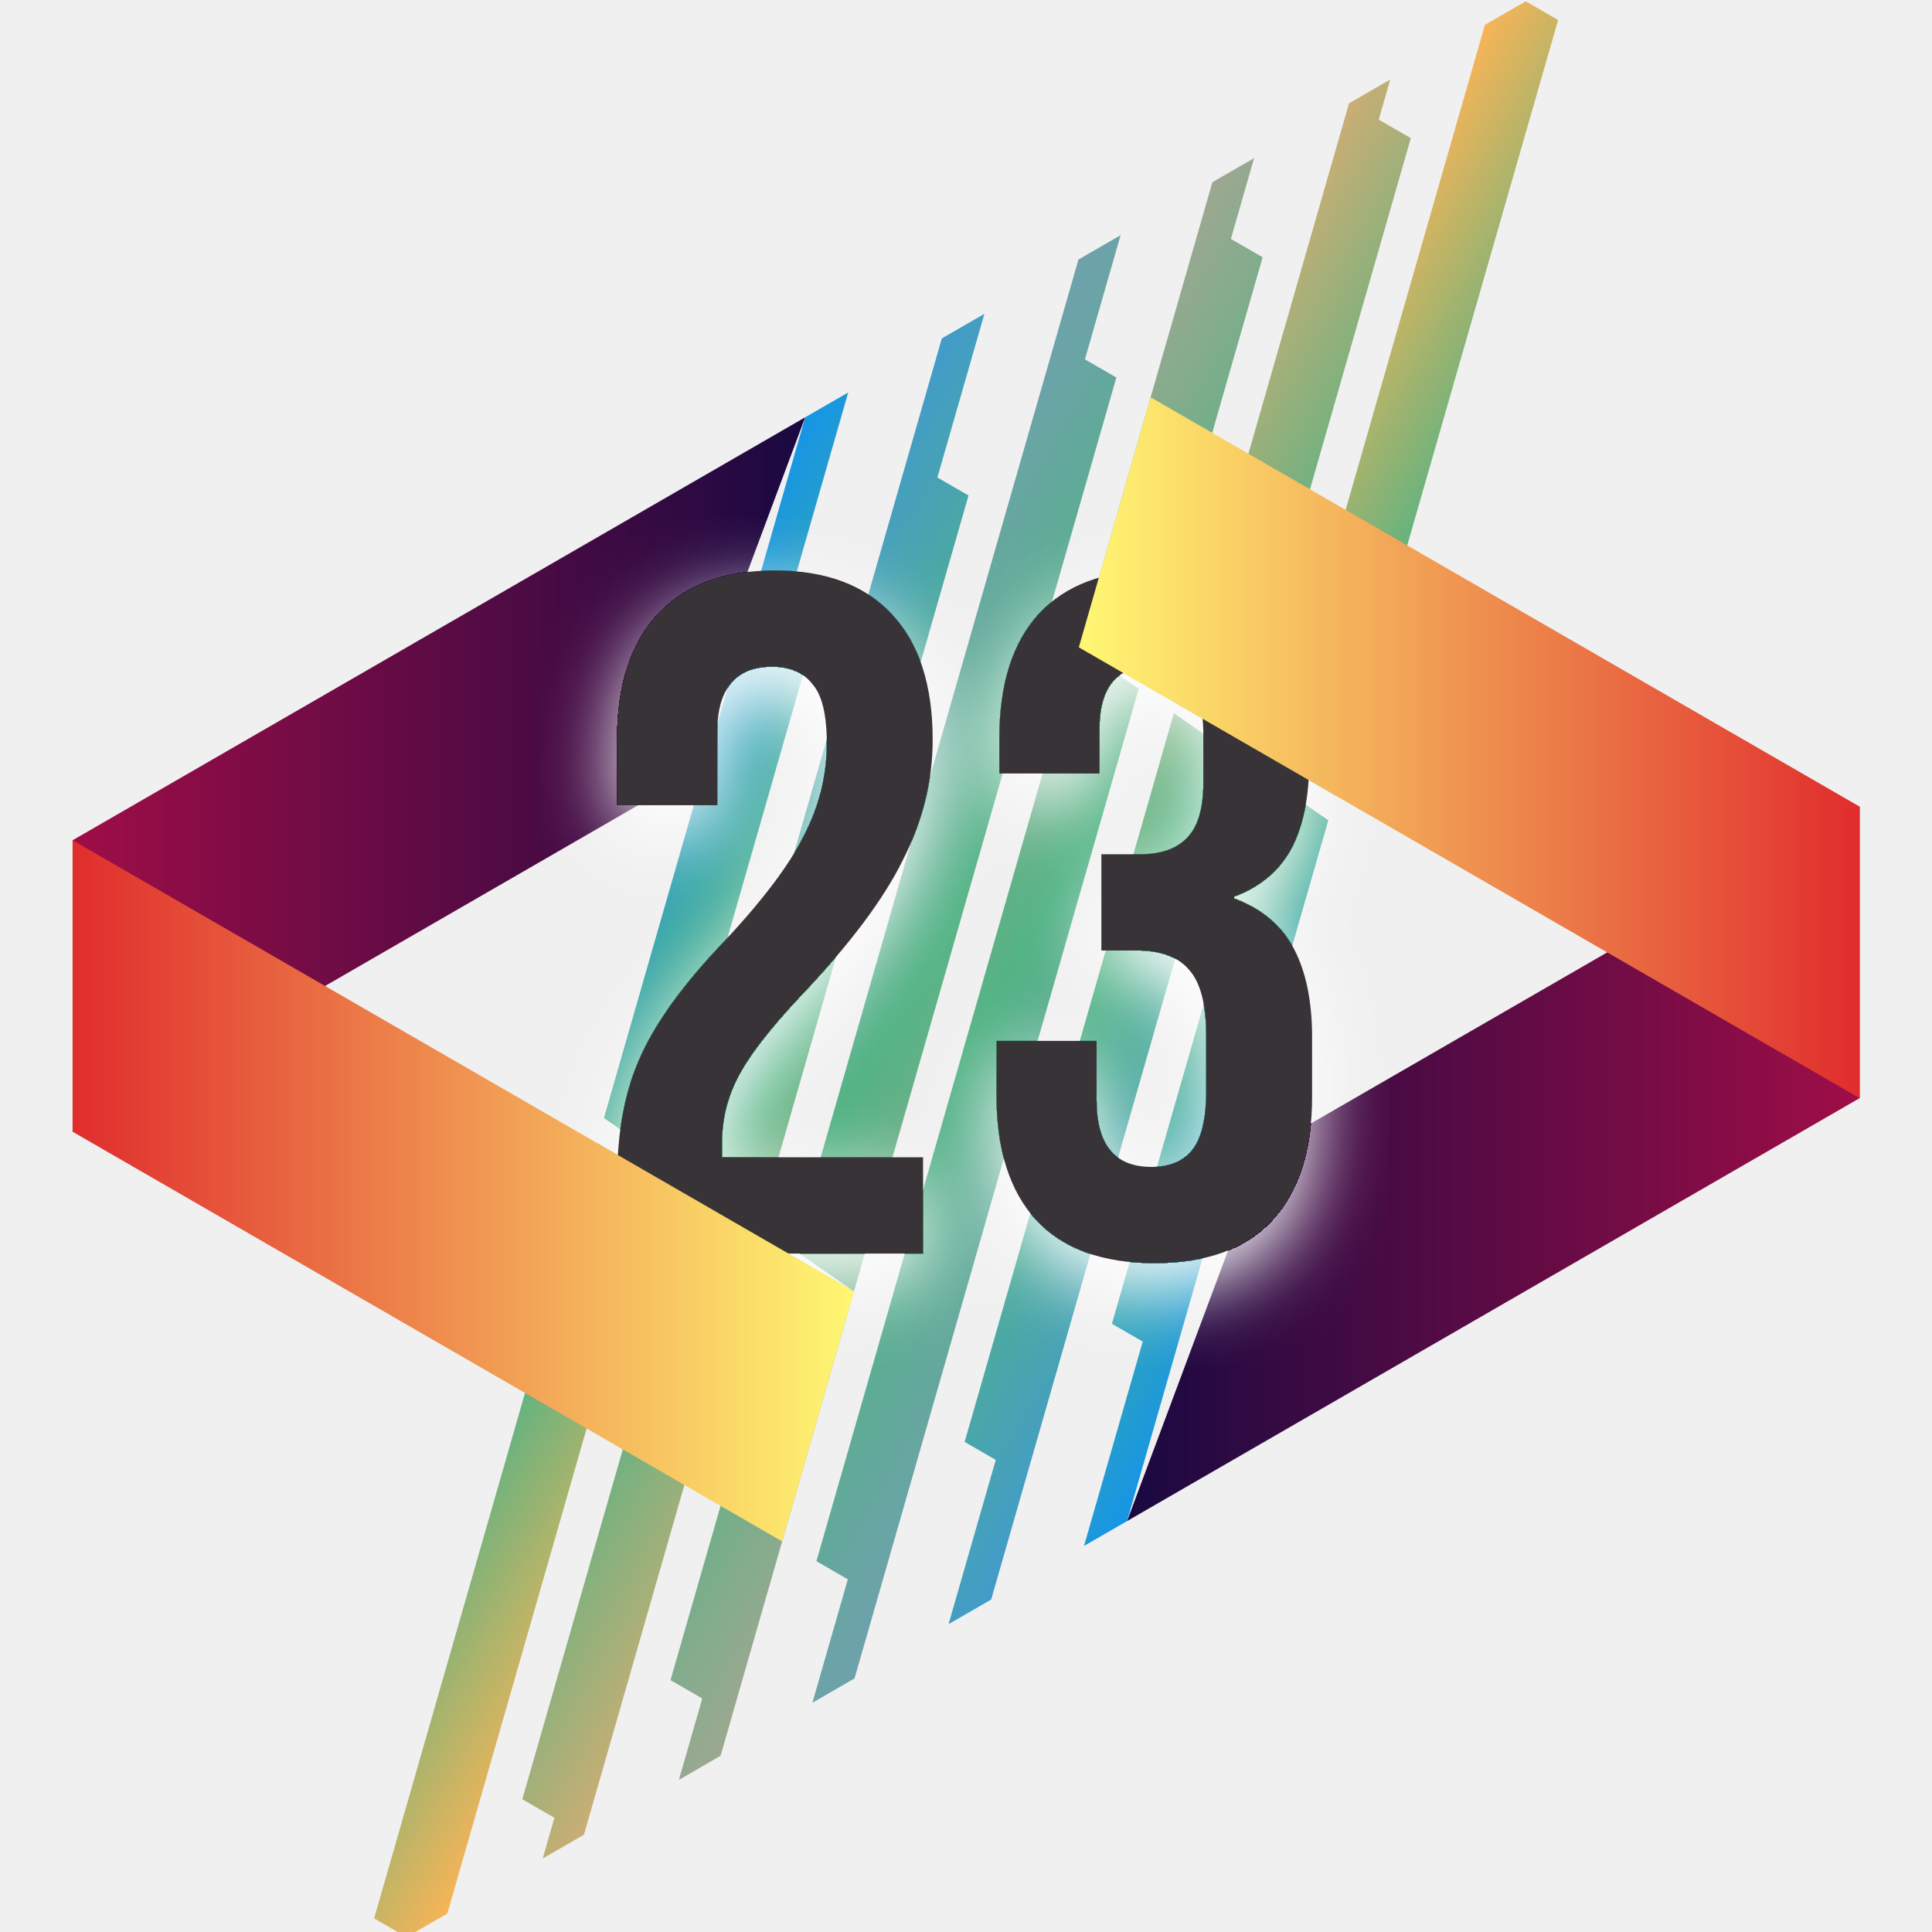
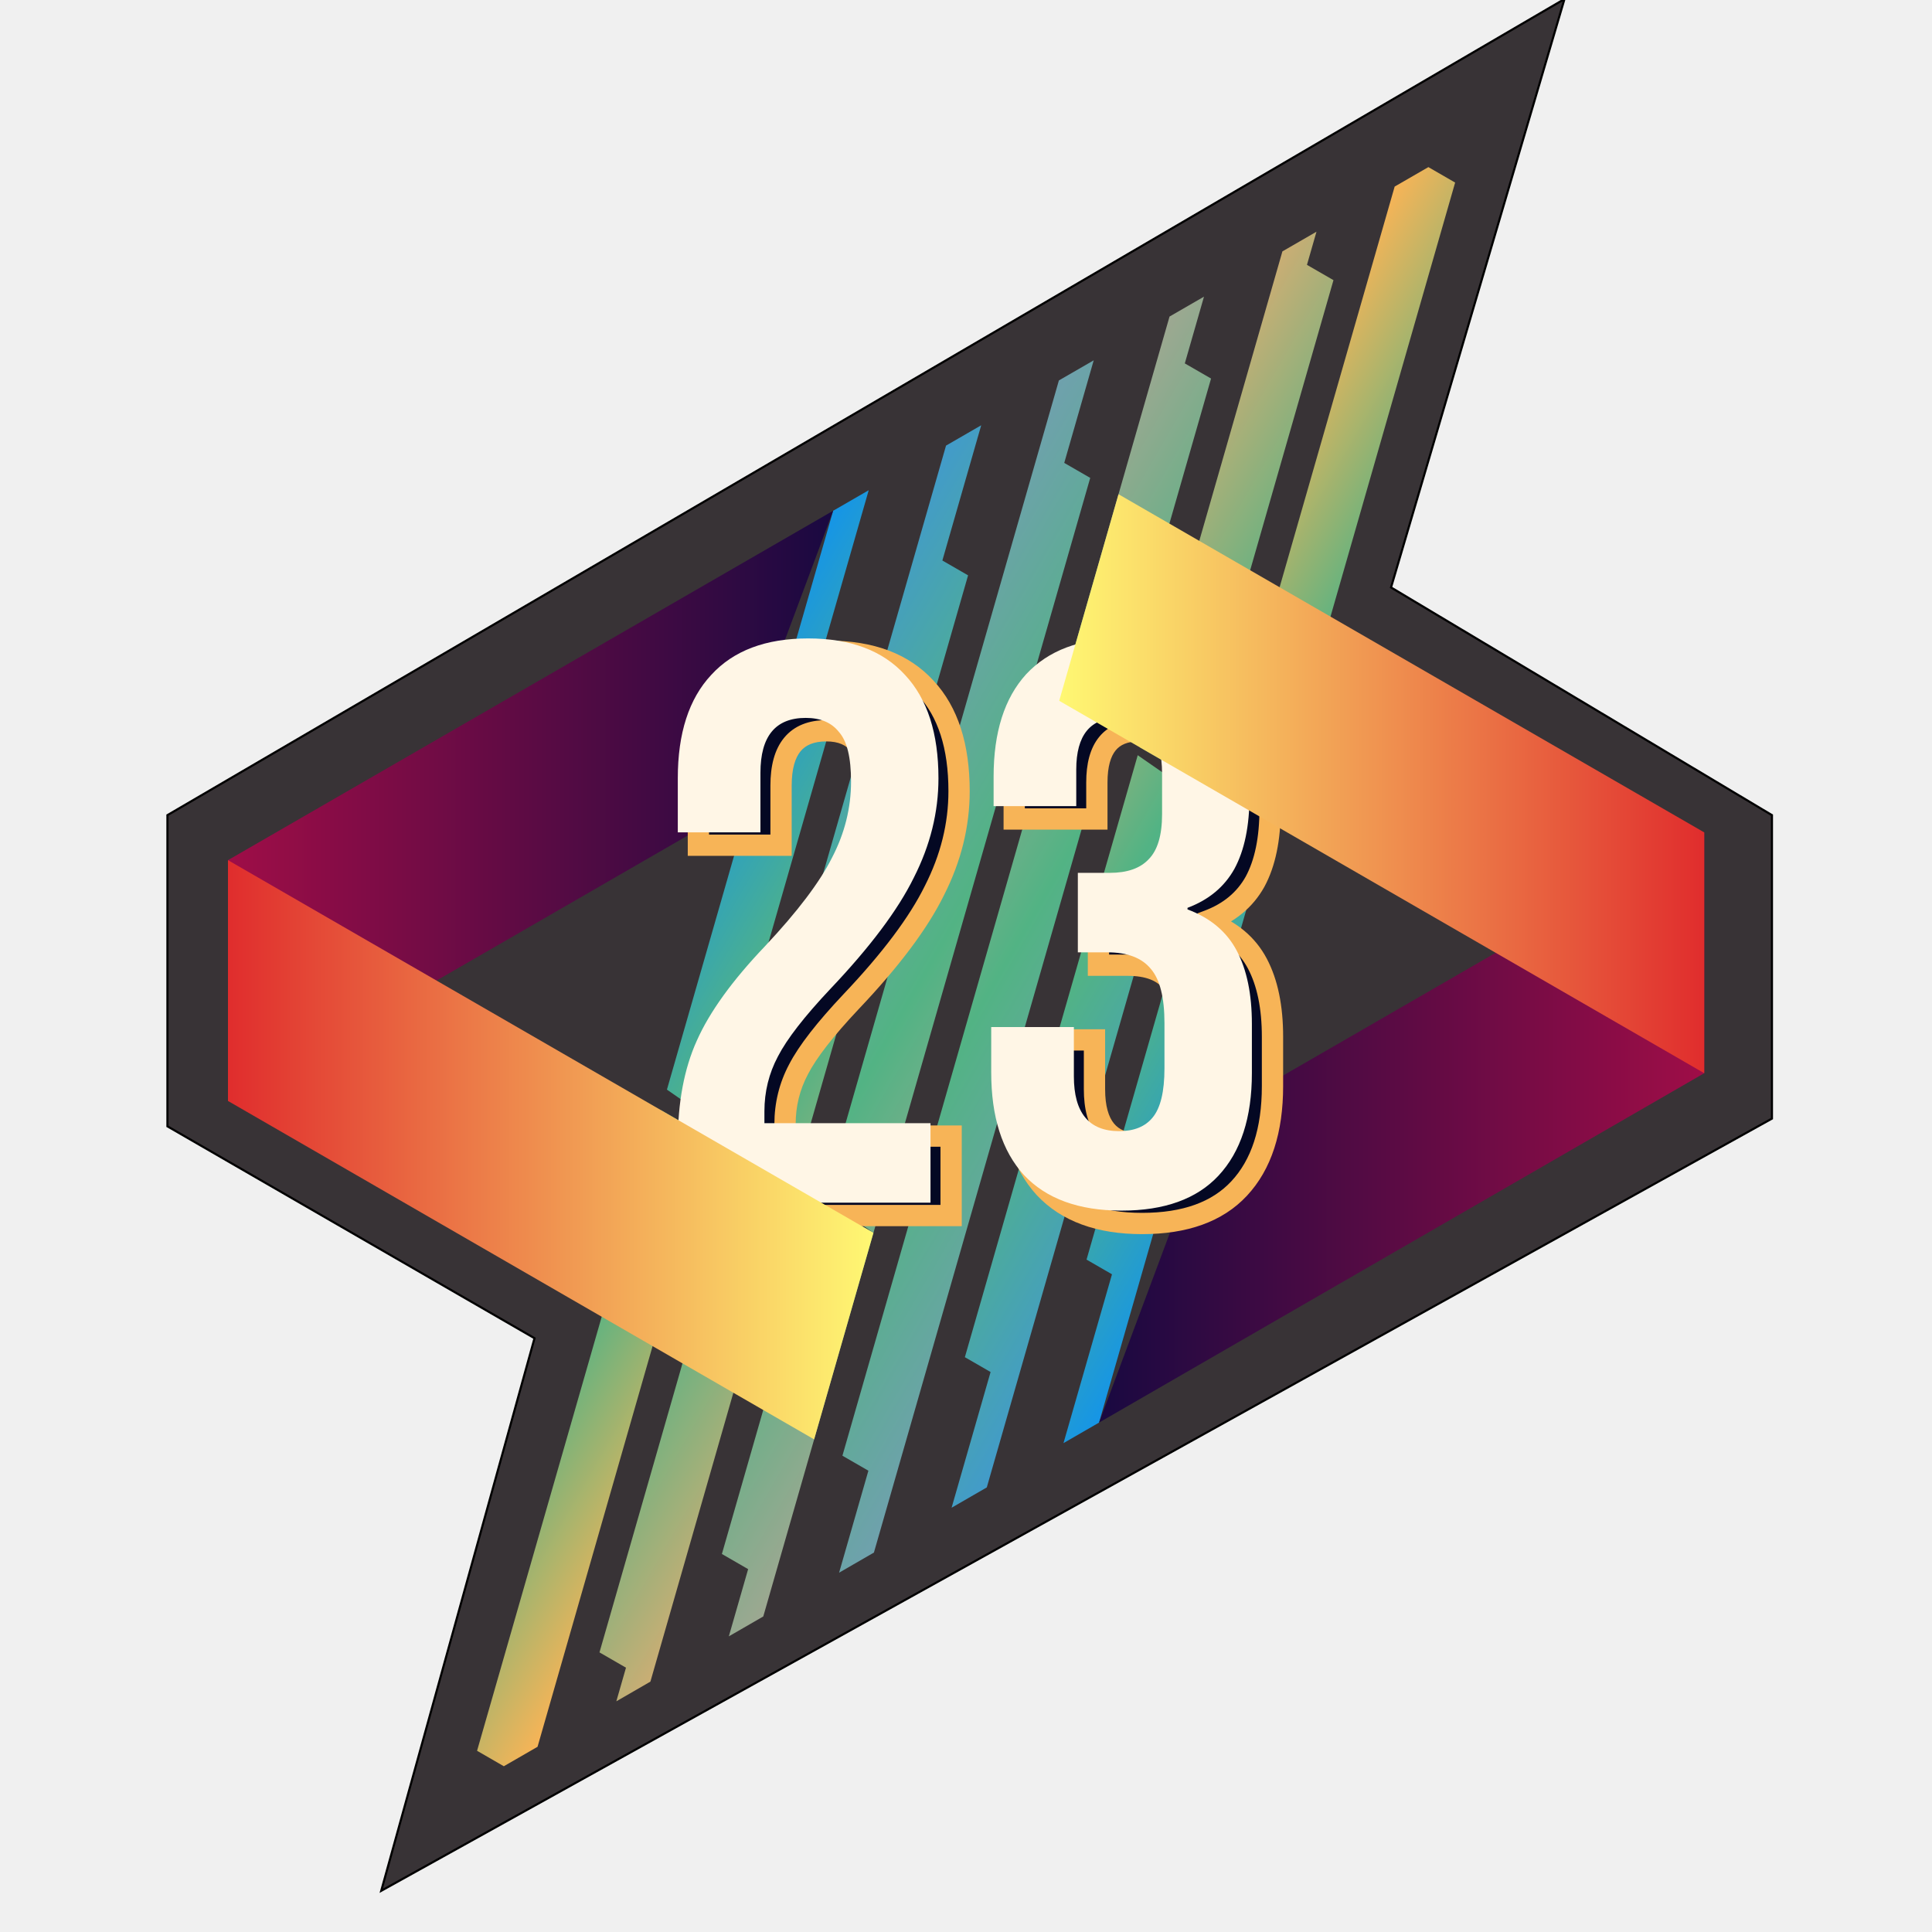
<svg xmlns="http://www.w3.org/2000/svg" width="750" height="750" viewBox="0 0 750 750" fill="none">
  <g clip-path="url(#clip0_550_3122)">
-     <mask id="mask0_550_3122" style="mask-type:luminance" maskUnits="userSpaceOnUse" x="-16" y="-16" width="782" height="782">
-       <path d="M-16 -16V766H766V-16H-16ZM126.183 382.761L144.932 371.933L331.504 501.303L126.183 382.761ZM605.184 380.534L418.797 251.289L623.912 369.715L605.18 380.534H605.184Z" fill="white" />
+     <path d="M607.324 -0.37L64.998 316.435V437.239L207.5 519.5L148 734L687.867 434.239V316.435L539.998 228.043L607.324 -0.37Z" fill="#383336" stroke="black" stroke-width="0.826" />
+     <mask id="mask0_550_3122" style="mask-type:luminance" maskUnits="userSpaceOnUse" x="51" y="51" width="647" height="647">
+       <path d="M52 51.239V697.24H698V51.239H52ZM169.455 380.65L184.944 371.706L339.068 478.577L169.455 380.65ZM565.152 378.811L411.18 272.043L580.623 369.874L565.148 378.811H565.152Z" fill="white" />
    </mask>
    <g mask="url(#mask0_550_3122)">
-       <path d="M306.492 231.685L329.281 152.347L312.574 161.992L145.237 744.711L157.814 751.975L173.657 742.828L318.45 238.588L306.492 231.685Z" fill="url(#paint0_linear_550_3122)" />
-       <path d="M215.218 705.661L210.683 721.457L226.694 712.211L375.978 192.342L363.895 185.37L382.146 121.825L365.615 131.371L202.765 698.47L215.218 705.661Z" fill="url(#paint1_linear_550_3122)" />
-       <path d="M272.621 659.347L263.548 690.935L279.735 681.586L433.373 146.548L421.166 139.503L435.015 91.302L418.651 100.746L260.289 652.229L272.621 659.347Z" fill="url(#paint2_linear_550_3122)" />
-       <path d="M329.131 613.093L315.368 661.014L331.727 651.567L490.157 99.86L477.826 92.747L486.835 61.382L470.648 70.727L316.928 606.048L329.131 613.093Z" fill="url(#paint3_linear_550_3122)" />
-       <path d="M386.551 566.719L368.232 630.492L384.768 620.946L547.681 53.619L535.229 46.433L539.699 30.86L523.688 40.106L374.469 559.747L386.551 566.719Z" fill="url(#paint4_linear_550_3122)" />
-       <path d="M443.603 520.791L420.813 600.129L437.521 590.484L604.857 7.765L592.28 0.505L576.441 9.648L431.645 513.893L443.603 520.791Z" fill="url(#paint5_linear_550_3122)" />
+       <path d="M318.406 255.848L337.232 190.308L323.431 198.276L185.196 679.653L195.585 685.654L208.674 678.098L328.284 261.551L318.406 255.848Z" fill="url(#paint0_linear_550_3122)" />
+       <path d="M243.006 647.394L239.26 660.443L252.486 652.805L375.808 223.348L365.827 217.589L380.903 165.094L367.247 172.981L232.719 641.454L243.006 647.394Z" fill="url(#paint1_linear_550_3122)" />
+       <path d="M290.426 609.135L282.93 635.229L296.303 627.506L423.221 185.518L413.137 179.699L424.577 139.881L411.06 147.682L280.239 603.255L290.426 609.135Z" fill="url(#paint2_linear_550_3122)" />
+       <path d="M337.108 570.925L325.738 610.512L339.252 602.708L470.13 146.95L459.943 141.074L467.385 115.164L454.013 122.883L327.027 565.105L337.108 570.925Z" fill="url(#paint3_linear_550_3122)" />
+       <path d="M384.543 532.616L369.409 585.298L383.069 577.412L517.65 108.751L507.363 102.814L511.056 89.95L497.829 97.587L374.561 526.856L384.543 532.616Z" fill="url(#paint4_linear_550_3122)" />
+       <path d="M431.672 494.676L412.846 560.216L426.648 552.248L564.882 70.871L554.493 64.874L541.408 72.427L421.794 488.977L431.672 494.676Z" fill="url(#paint5_linear_550_3122)" />
    </g>
-     <path d="M312.574 161.992L28.186 326.182V439.339L258.721 306.238L312.574 161.992Z" fill="url(#paint6_linear_550_3122)" />
-     <path d="M437.521 590.484L721.912 426.294V313.137L491.374 446.238L437.521 590.484Z" fill="url(#paint7_linear_550_3122)" />
-     <g filter="url(#filter0_d_550_3122)">
-       <path d="M239.565 458.229C239.565 439.556 242.552 423.622 248.528 410.427C254.503 396.982 265.208 382.169 280.645 365.986C295.832 349.803 306.288 335.985 312.015 324.532C317.99 313.08 320.978 301.129 320.978 288.681C320.978 277.477 319.11 269.759 315.376 265.527C311.89 261.045 306.662 258.804 299.691 258.804C285.499 258.804 278.404 267.394 278.404 284.573V312.582H239.565V287.187C239.565 266.025 244.793 249.842 255.25 238.638C265.706 227.185 280.894 221.459 300.811 221.459C320.729 221.459 335.916 227.185 346.372 238.638C356.829 249.842 362.057 266.025 362.057 287.187C362.057 303.121 358.198 318.682 350.48 333.869C343.011 349.056 329.94 366.484 311.268 386.152C299.068 399.099 290.852 409.68 286.62 417.896C282.387 425.863 280.271 434.452 280.271 443.664V449.266H358.323V486.611H239.565V458.229ZM448.098 490.346C427.931 490.346 412.62 484.744 402.163 473.54C391.955 462.337 386.851 446.278 386.851 425.365V404.078H425.69V427.232C425.69 444.411 432.786 453 446.977 453C453.948 453 459.177 450.884 462.662 446.652C466.397 442.17 468.264 434.452 468.264 423.497V402.211C468.264 390.26 466.148 381.795 461.915 376.816C457.683 371.587 450.836 368.973 441.375 368.973H427.558V331.628H442.496C450.712 331.628 456.812 329.512 460.795 325.279C465.028 321.047 467.144 313.951 467.144 303.992V284.946C467.144 275.983 465.276 269.386 461.542 265.153C457.807 260.921 452.828 258.804 446.604 258.804C433.408 258.804 426.811 266.896 426.811 283.079V300.258H387.972V286.44C387.972 265.527 393.075 249.468 403.283 238.265C413.74 227.061 428.678 221.459 448.098 221.459C467.766 221.459 482.704 227.061 492.912 238.265C503.12 249.219 508.224 265.153 508.224 286.067V295.403C508.224 309.594 505.858 321.047 501.128 329.761C496.398 338.226 489.053 344.325 479.094 348.06V348.807C489.8 352.79 497.518 359.263 502.248 368.226C506.979 377.189 509.344 388.642 509.344 402.584V425.738C509.344 446.652 504.116 462.71 493.659 473.914C483.451 484.868 468.264 490.346 448.098 490.346Z" fill="#383336" />
-     </g>
-     <path d="M721.913 313.137L446.667 154.225L418.797 251.293L721.913 426.294V313.137Z" fill="url(#paint8_linear_550_3122)" />
-     <path d="M28.186 439.339L303.629 598.371L331.503 501.303L28.186 326.182V439.339Z" fill="url(#paint9_linear_550_3122)" />
+     <path d="M323.43 198.276L88.502 333.912V427.389L278.943 317.436L323.43 198.276Z" fill="url(#paint6_linear_550_3122)" />
+     <path d="M426.647 552.248L661.58 416.612V323.135L471.135 433.088L426.647 552.248Z" fill="url(#paint7_linear_550_3122)" />
+     <path d="M271.119 448.428C271.119 433.003 273.587 419.84 278.523 408.94C283.459 397.833 292.303 385.596 305.054 372.228C317.6 358.859 326.238 347.444 330.969 337.983C335.905 328.523 338.373 318.65 338.373 308.367C338.373 299.112 336.83 292.736 333.745 289.24C330.866 285.538 326.547 283.687 320.788 283.687C309.065 283.687 303.203 290.782 303.203 304.973V328.111H271.119V307.133C271.119 289.651 275.438 276.282 284.076 267.027C292.714 257.566 305.26 252.836 321.713 252.836C338.167 252.836 350.713 257.566 359.351 267.027C367.989 276.282 372.308 289.651 372.308 307.133C372.308 320.296 369.12 333.15 362.745 345.696C356.575 358.242 345.777 372.639 330.352 388.887C320.274 399.582 313.487 408.323 309.99 415.11C306.494 421.691 304.746 428.787 304.746 436.397V441.024H369.223V471.875H271.119V448.428ZM443.385 474.96C426.726 474.96 414.077 470.332 405.439 461.077C397.006 451.822 392.79 438.556 392.79 421.28V403.695H424.875V422.822C424.875 437.014 430.736 444.109 442.459 444.109C448.218 444.109 452.537 442.361 455.417 438.865C458.502 435.163 460.044 428.787 460.044 419.737V402.153C460.044 392.28 458.296 385.288 454.8 381.174C451.303 376.855 445.647 374.696 437.832 374.696H426.417V343.845H438.757C445.545 343.845 450.583 342.097 453.874 338.6C457.371 335.104 459.119 329.242 459.119 321.016V305.282C459.119 297.878 457.576 292.428 454.491 288.931C451.406 285.435 447.293 283.687 442.151 283.687C431.25 283.687 425.8 290.371 425.8 303.739V317.931H393.716V306.516C393.716 289.24 397.932 275.974 406.364 266.719C415.002 257.464 427.343 252.836 443.385 252.836C459.633 252.836 471.973 257.464 480.406 266.719C488.838 275.768 493.054 288.931 493.054 306.207V313.92C493.054 325.643 491.1 335.104 487.193 342.303C483.285 349.295 477.218 354.334 468.991 357.419V358.036C477.835 361.327 484.21 366.674 488.118 374.079C492.026 381.483 493.98 390.943 493.98 402.461V421.588C493.98 438.865 489.661 452.13 481.023 461.385C472.59 470.435 460.044 474.96 443.385 474.96Z" fill="#040823" />
+     <path d="M278.523 408.94L282.285 410.643L282.291 410.63L282.297 410.617L278.523 408.94ZM305.054 372.228L308.043 375.078L308.055 375.066L308.066 375.054L305.054 372.228ZM330.969 337.983L327.307 336.073L327.29 336.104L327.274 336.136L330.969 337.983ZM333.745 289.24L330.485 291.775L330.563 291.876L330.648 291.972L333.745 289.24ZM303.203 328.111V332.242H307.334V328.111H303.203ZM271.119 328.111H266.988V332.242H271.119V328.111ZM284.076 267.027L287.095 269.846L287.111 269.829L287.126 269.812L284.076 267.027ZM359.351 267.027L356.301 269.812L356.316 269.829L356.331 269.846L359.351 267.027ZM362.745 345.696L359.062 343.825L359.05 343.849L359.038 343.873L362.745 345.696ZM330.352 388.887L327.356 386.043L327.351 386.049L327.346 386.054L330.352 388.887ZM309.99 415.11L313.638 417.048L313.65 417.024L313.662 417.001L309.99 415.11ZM304.746 441.024H300.615V445.155H304.746V441.024ZM369.223 441.024H373.354V436.894H369.223V441.024ZM369.223 471.875V476.005H373.354V471.875H369.223ZM271.119 471.875H266.988V476.005H271.119V471.875ZM275.249 448.428C275.249 433.427 277.651 420.878 282.285 410.643L274.76 407.236C269.522 418.803 266.988 432.579 266.988 448.428H275.249ZM282.297 410.617C286.968 400.108 295.466 388.263 308.043 375.078L302.065 369.377C289.139 382.929 279.95 395.559 274.748 407.262L282.297 410.617ZM308.066 375.054C320.717 361.574 329.669 349.818 334.663 339.831L327.274 336.136C322.807 345.071 314.484 356.144 302.042 369.401L308.066 375.054ZM334.631 339.894C339.862 329.866 342.503 319.341 342.503 308.367H334.242C334.242 317.96 331.947 327.179 327.307 336.073L334.631 339.894ZM342.503 308.367C342.503 298.954 340.996 291.215 336.842 286.507L330.648 291.972C332.664 294.257 334.242 299.27 334.242 308.367H342.503ZM337.006 286.704C333.165 281.766 327.499 279.556 320.788 279.556V287.817C325.594 287.817 328.566 289.309 330.485 291.775L337.006 286.704ZM320.788 279.556C314.06 279.556 308.337 281.63 304.415 286.378C300.618 290.974 299.073 297.413 299.073 304.973H307.334C307.334 298.343 308.719 294.138 310.784 291.639C312.724 289.291 315.793 287.817 320.788 287.817V279.556ZM299.073 304.973V328.111H307.334V304.973H299.073ZM303.203 323.981H271.119V332.242H303.203V323.981ZM275.249 328.111V307.133H266.988V328.111H275.249ZM275.249 307.133C275.249 290.295 279.405 278.085 287.095 269.846L281.056 264.209C271.47 274.48 266.988 289.007 266.988 307.133H275.249ZM287.126 269.812C294.773 261.437 306.07 256.966 321.713 256.966V248.706C304.45 248.706 290.655 253.696 281.026 264.242L287.126 269.812ZM321.713 256.966C337.357 256.966 348.654 261.437 356.301 269.812L362.401 264.242C352.772 253.696 338.977 248.706 321.713 248.706V256.966ZM356.331 269.846C364.022 278.085 368.178 290.295 368.178 307.133H376.439C376.439 289.007 371.957 274.48 362.371 264.209L356.331 269.846ZM368.178 307.133C368.178 319.601 365.164 331.818 359.062 343.825L366.427 347.567C373.076 334.483 376.439 320.991 376.439 307.133H368.178ZM359.038 343.873C353.129 355.889 342.645 369.939 327.356 386.043L333.347 391.731C348.909 375.339 360.02 360.595 366.451 347.519L359.038 343.873ZM327.346 386.054C317.199 396.821 310.087 405.902 306.318 413.218L313.662 417.001C316.886 410.743 323.348 402.342 333.358 391.719L327.346 386.054ZM306.343 413.172C302.522 420.363 300.615 428.126 300.615 436.397H308.876C308.876 429.448 310.465 423.019 313.638 417.048L306.343 413.172ZM300.615 436.397V441.024H308.876V436.397H300.615ZM304.746 445.155H369.223V436.894H304.746V445.155ZM365.093 441.024V471.875H373.354V441.024H365.093ZM369.223 467.744H271.119V476.005H369.223V467.744ZM275.249 471.875V448.428H266.988V471.875H275.249ZM405.439 461.077L402.386 463.859L402.402 463.877L402.419 463.895L405.439 461.077ZM392.79 403.695V399.565H388.66V403.695H392.79ZM424.875 403.695H429.005V399.565H424.875V403.695ZM455.417 438.865L452.244 436.22L452.236 436.23L452.228 436.239L455.417 438.865ZM454.8 381.174L451.589 383.773L451.62 383.812L451.653 383.849L454.8 381.174ZM426.417 374.696H422.287V378.826H426.417V374.696ZM426.417 343.845V339.715H422.287V343.845H426.417ZM453.874 338.6L450.953 335.68L450.909 335.724L450.866 335.77L453.874 338.6ZM454.491 288.931L457.588 286.198L457.588 286.198L454.491 288.931ZM425.8 317.931V322.061H429.931V317.931H425.8ZM393.716 317.931H389.585V322.061H393.716V317.931ZM406.364 266.719L403.345 263.9L403.328 263.919L403.311 263.937L406.364 266.719ZM480.406 266.719L477.352 269.501L477.368 269.518L477.384 269.535L480.406 266.719ZM487.193 342.303L490.798 344.317L490.811 344.295L490.823 344.273L487.193 342.303ZM468.991 357.419L467.541 353.552L464.86 354.557V357.419H468.991ZM468.991 358.036H464.86V360.906L467.55 361.907L468.991 358.036ZM488.118 374.079L484.465 376.006L484.465 376.006L488.118 374.079ZM481.023 461.385L478.003 458.567L478.001 458.57L481.023 461.385ZM443.385 470.829C427.491 470.829 416.089 466.435 408.458 458.259L402.419 463.895C412.064 474.229 425.96 479.09 443.385 479.09V470.829ZM408.492 458.295C400.978 450.049 396.921 437.92 396.921 421.28H388.66C388.66 439.192 393.034 453.595 402.386 463.859L408.492 458.295ZM396.921 421.28V403.695H388.66V421.28H396.921ZM392.79 407.825H424.875V399.565H392.79V407.825ZM420.744 403.695V422.822H429.005V403.695H420.744ZM420.744 422.822C420.744 430.383 422.29 436.822 426.086 441.418C430.008 446.165 435.731 448.24 442.459 448.24V439.979C437.464 439.979 434.395 438.505 432.455 436.157C430.391 433.658 429.005 429.453 429.005 422.822H420.744ZM442.459 448.24C449.089 448.24 454.736 446.188 458.605 441.49L452.228 436.239C450.338 438.534 447.347 439.979 442.459 439.979V448.24ZM458.59 441.509C462.642 436.646 464.175 429.012 464.175 419.737H455.914C455.914 428.561 454.361 433.679 452.244 436.22L458.59 441.509ZM464.175 419.737V402.153H455.914V419.737H464.175ZM464.175 402.153C464.175 392.02 462.425 383.768 457.947 378.499L451.653 383.849C454.167 386.807 455.914 392.541 455.914 402.153H464.175ZM458.01 378.575C453.447 372.939 446.362 370.565 437.832 370.565V378.826C444.932 378.826 449.159 380.771 451.589 383.773L458.01 378.575ZM437.832 370.565H426.417V378.826H437.832V370.565ZM430.548 374.696V343.845H422.287V374.696H430.548ZM426.417 347.975H438.757V339.715H426.417V347.975ZM438.757 347.975C446.203 347.975 452.533 346.052 456.882 341.431L450.866 335.77C448.634 338.142 444.886 339.715 438.757 339.715V347.975ZM456.795 341.521C461.445 336.871 463.249 329.65 463.249 321.016H454.988C454.988 328.835 453.296 333.337 450.953 335.68L456.795 341.521ZM463.249 321.016V305.282H454.988V321.016H463.249ZM463.249 305.282C463.249 297.432 461.635 290.784 457.588 286.198L451.394 291.664C453.518 294.071 454.988 298.323 454.988 305.282H463.249ZM457.588 286.198C453.633 281.716 448.341 279.556 442.151 279.556V287.817C446.244 287.817 449.179 289.154 451.394 291.664L457.588 286.198ZM442.151 279.556C435.816 279.556 430.397 281.539 426.687 286.09C423.108 290.478 421.67 296.6 421.67 303.739H429.931C429.931 297.51 431.217 293.605 433.089 291.31C434.829 289.176 437.585 287.817 442.151 287.817V279.556ZM421.67 303.739V317.931H429.931V303.739H421.67ZM425.8 313.8H393.716V322.061H425.8V313.8ZM397.846 317.931V306.516H389.585V317.931H397.846ZM397.846 306.516C397.846 289.875 401.904 277.747 409.418 269.501L403.311 263.937C393.96 274.201 389.585 288.604 389.585 306.516H397.846ZM409.384 269.537C417.044 261.33 428.162 256.966 443.385 256.966V248.706C426.523 248.706 412.961 253.597 403.345 263.9L409.384 269.537ZM443.385 256.966C458.837 256.966 469.919 261.342 477.352 269.501L483.459 263.937C474.027 253.585 460.429 248.706 443.385 248.706V256.966ZM477.384 269.535C484.863 277.561 488.924 289.559 488.924 306.207H497.185C497.185 288.303 492.813 273.975 483.427 263.903L477.384 269.535ZM488.924 306.207V313.92H497.185V306.207H488.924ZM488.924 313.92C488.924 325.233 487.031 333.943 483.563 340.332L490.823 344.273C495.17 336.265 497.185 326.053 497.185 313.92H488.924ZM483.587 340.288C480.203 346.343 474.947 350.774 467.541 353.552L470.441 361.287C479.488 357.894 486.367 352.248 490.798 344.317L483.587 340.288ZM464.86 357.419V358.036H473.121V357.419H464.86ZM467.55 361.907C475.573 364.892 481.092 369.615 484.465 376.006L491.771 372.151C487.329 363.734 480.097 357.762 470.431 354.165L467.55 361.907ZM484.465 376.006C487.964 382.635 489.849 391.376 489.849 402.461H498.11C498.11 390.511 496.088 380.33 491.771 372.151L484.465 376.006ZM489.849 402.461V421.588H498.11V402.461H489.849ZM489.849 421.588C489.849 438.205 485.701 450.319 478.003 458.567L484.042 464.204C493.62 453.941 498.11 439.524 498.11 421.588H489.849ZM478.001 458.57C470.593 466.52 459.312 470.829 443.385 470.829V479.09C460.777 479.09 474.587 474.35 484.044 464.201L478.001 458.57Z" fill="#F7B457" />
+     <path d="M263.119 443.428C263.119 428.003 265.587 414.84 270.523 403.94C275.459 392.833 284.303 380.596 297.054 367.228C309.6 353.859 318.238 342.444 322.969 332.983C327.905 323.523 330.373 313.65 330.373 303.367C330.373 294.112 328.83 287.736 325.745 284.24C322.866 280.538 318.547 278.687 312.788 278.687C301.065 278.687 295.203 285.782 295.203 299.973V323.111H263.119V302.133C263.119 284.651 267.438 271.282 276.076 262.027C284.714 252.566 297.26 247.836 313.713 247.836C330.167 247.836 342.713 252.566 351.351 262.027C359.989 271.282 364.308 284.651 364.308 302.133C364.308 315.296 361.12 328.15 354.745 340.696C348.575 353.242 337.777 367.639 322.352 383.887C312.274 394.582 305.487 403.323 301.99 410.11C298.494 416.691 296.746 423.787 296.746 431.397V436.024H361.223V466.875H263.119V443.428ZM435.385 469.96C418.726 469.96 406.077 465.332 397.439 456.077C389.006 446.822 384.79 433.556 384.79 416.28V398.695H416.875V417.822C416.875 432.014 422.736 439.109 434.459 439.109C440.218 439.109 444.537 437.361 447.417 433.865C450.502 430.163 452.044 423.787 452.044 414.737V397.153C452.044 387.28 450.296 380.288 446.8 376.174C443.303 371.855 437.647 369.696 429.832 369.696H418.417V338.845H430.757C437.545 338.845 442.583 337.097 445.874 333.6C449.371 330.104 451.119 324.242 451.119 316.016V300.282C451.119 292.878 449.576 287.428 446.491 283.931C443.406 280.435 439.293 278.687 434.151 278.687C423.25 278.687 417.8 285.371 417.8 298.739V312.931H385.716V301.516C385.716 284.24 389.932 270.974 398.364 261.719C407.002 252.464 419.343 247.836 435.385 247.836C451.633 247.836 463.973 252.464 472.406 261.719C480.838 270.768 485.054 283.931 485.054 301.207V308.92C485.054 320.643 483.1 330.104 479.193 337.303C475.285 344.295 469.218 349.334 460.991 352.419V353.036C469.835 356.327 476.21 361.674 480.118 369.079C484.026 376.483 485.98 385.943 485.98 397.461V416.588C485.98 433.865 481.661 447.13 473.023 456.385C464.59 465.435 452.044 469.96 435.385 469.96Z" fill="#FFF6E6" />
+     <path d="M661.58 323.135L434.204 191.86L411.18 272.047L661.58 416.612V323.135Z" fill="url(#paint8_linear_550_3122)" />
+     <path d="M88.502 427.389L316.041 558.764L339.068 478.577L88.502 333.912V427.389Z" fill="url(#paint9_linear_550_3122)" />
  </g>
  <defs>
-     <filter id="filter0_d_550_3122" x="209.565" y="201.459" width="329.779" height="328.887" filterUnits="userSpaceOnUse" color-interpolation-filters="sRGB">
-       <feFlood flood-opacity="0" result="BackgroundImageFix" />
-       <feColorMatrix in="SourceAlpha" type="matrix" values="0 0 0 0 0 0 0 0 0 0 0 0 0 0 0 0 0 0 127 0" result="hardAlpha" />
-       <feOffset dy="10" />
-       <feGaussianBlur stdDeviation="15" />
-       <feComposite in2="hardAlpha" operator="out" />
-       <feColorMatrix type="matrix" values="0 0 0 0 1 0 0 0 0 1 0 0 0 0 1 0 0 0 1 0" />
-       <feBlend mode="normal" in2="BackgroundImageFix" result="effect1_dropShadow_550_3122" />
-       <feBlend mode="normal" in="SourceGraphic" in2="effect1_dropShadow_550_3122" result="shape" />
-     </filter>
-     <linearGradient id="paint0_linear_550_3122" x1="169.669" y1="409.509" x2="316.992" y2="494.563" gradientUnits="userSpaceOnUse">
+     <linearGradient id="paint0_linear_550_3122" x1="205.378" y1="402.747" x2="327.081" y2="473.009" gradientUnits="userSpaceOnUse">
      <stop stop-color="#1595E7" />
      <stop offset="0.5" stop-color="#52B384" />
      <stop offset="1" stop-color="#F7B457" />
    </linearGradient>
-     <linearGradient id="paint1_linear_550_3122" x1="222.623" y1="379.037" x2="369.944" y2="464.092" gradientUnits="userSpaceOnUse">
+     <linearGradient id="paint1_linear_550_3122" x1="249.124" y1="377.575" x2="370.824" y2="447.837" gradientUnits="userSpaceOnUse">
      <stop stop-color="#429BCA" />
      <stop offset="0.5" stop-color="#52B384" />
      <stop offset="1" stop-color="#CAAE74" />
    </linearGradient>
-     <linearGradient id="paint2_linear_550_3122" x1="275.576" y1="348.563" x2="422.898" y2="433.62" gradientUnits="userSpaceOnUse">
+     <linearGradient id="paint2_linear_550_3122" x1="292.867" y1="352.4" x2="414.568" y2="422.665" gradientUnits="userSpaceOnUse">
      <stop stop-color="#6FA1AD" />
      <stop offset="0.5" stop-color="#52B384" />
      <stop offset="1" stop-color="#9DA891" />
    </linearGradient>
-     <linearGradient id="paint3_linear_550_3122" x1="474.805" y1="403.751" x2="327.483" y2="318.695" gradientUnits="userSpaceOnUse">
+     <linearGradient id="paint3_linear_550_3122" x1="457.448" y1="397.991" x2="335.747" y2="327.727" gradientUnits="userSpaceOnUse">
      <stop stop-color="#6FA1AD" />
      <stop offset="0.5" stop-color="#52B384" />
      <stop offset="1" stop-color="#9DA891" />
    </linearGradient>
-     <linearGradient id="paint4_linear_550_3122" x1="527.759" y1="373.278" x2="380.435" y2="288.224" gradientUnits="userSpaceOnUse">
+     <linearGradient id="paint4_linear_550_3122" x1="501.192" y1="372.817" x2="379.49" y2="302.555" gradientUnits="userSpaceOnUse">
      <stop stop-color="#429BCA" />
      <stop offset="0.5" stop-color="#52B384" />
      <stop offset="1" stop-color="#CAAE74" />
    </linearGradient>
-     <linearGradient id="paint5_linear_550_3122" x1="580.425" y1="342.971" x2="433.106" y2="257.912" gradientUnits="userSpaceOnUse">
+     <linearGradient id="paint5_linear_550_3122" x1="544.699" y1="347.78" x2="423" y2="277.515" gradientUnits="userSpaceOnUse">
      <stop stop-color="#1595E7" />
      <stop offset="0.5" stop-color="#52B384" />
      <stop offset="1" stop-color="#F7B457" />
    </linearGradient>
-     <linearGradient id="paint6_linear_550_3122" x1="28.186" y1="300.668" x2="312.574" y2="300.668" gradientUnits="userSpaceOnUse">
+     <linearGradient id="paint6_linear_550_3122" x1="88.502" y1="312.834" x2="323.43" y2="312.834" gradientUnits="userSpaceOnUse">
      <stop stop-color="#9F0D47" />
      <stop offset="1" stop-color="#190941" />
    </linearGradient>
-     <linearGradient id="paint7_linear_550_3122" x1="721.91" y1="451.812" x2="437.522" y2="451.812" gradientUnits="userSpaceOnUse">
+     <linearGradient id="paint7_linear_550_3122" x1="661.578" y1="437.693" x2="426.649" y2="437.693" gradientUnits="userSpaceOnUse">
      <stop stop-color="#9F0D47" />
      <stop offset="1" stop-color="#190941" />
    </linearGradient>
-     <linearGradient id="paint8_linear_550_3122" x1="721.91" y1="290.261" x2="418.799" y2="290.261" gradientUnits="userSpaceOnUse">
+     <linearGradient id="paint8_linear_550_3122" x1="661.578" y1="304.238" x2="411.182" y2="304.238" gradientUnits="userSpaceOnUse">
      <stop stop-color="#E02D2D" />
      <stop offset="1" stop-color="#FFF873" />
    </linearGradient>
-     <linearGradient id="paint9_linear_550_3122" x1="28.184" y1="462.278" x2="331.505" y2="462.278" gradientUnits="userSpaceOnUse">
+     <linearGradient id="paint9_linear_550_3122" x1="88.499" y1="446.338" x2="339.069" y2="446.338" gradientUnits="userSpaceOnUse">
      <stop stop-color="#E02D2D" />
      <stop offset="1" stop-color="#FFF873" />
    </linearGradient>
    <clipPath id="clip0_550_3122">
      <rect width="750" height="750" fill="white" />
    </clipPath>
  </defs>
</svg>
